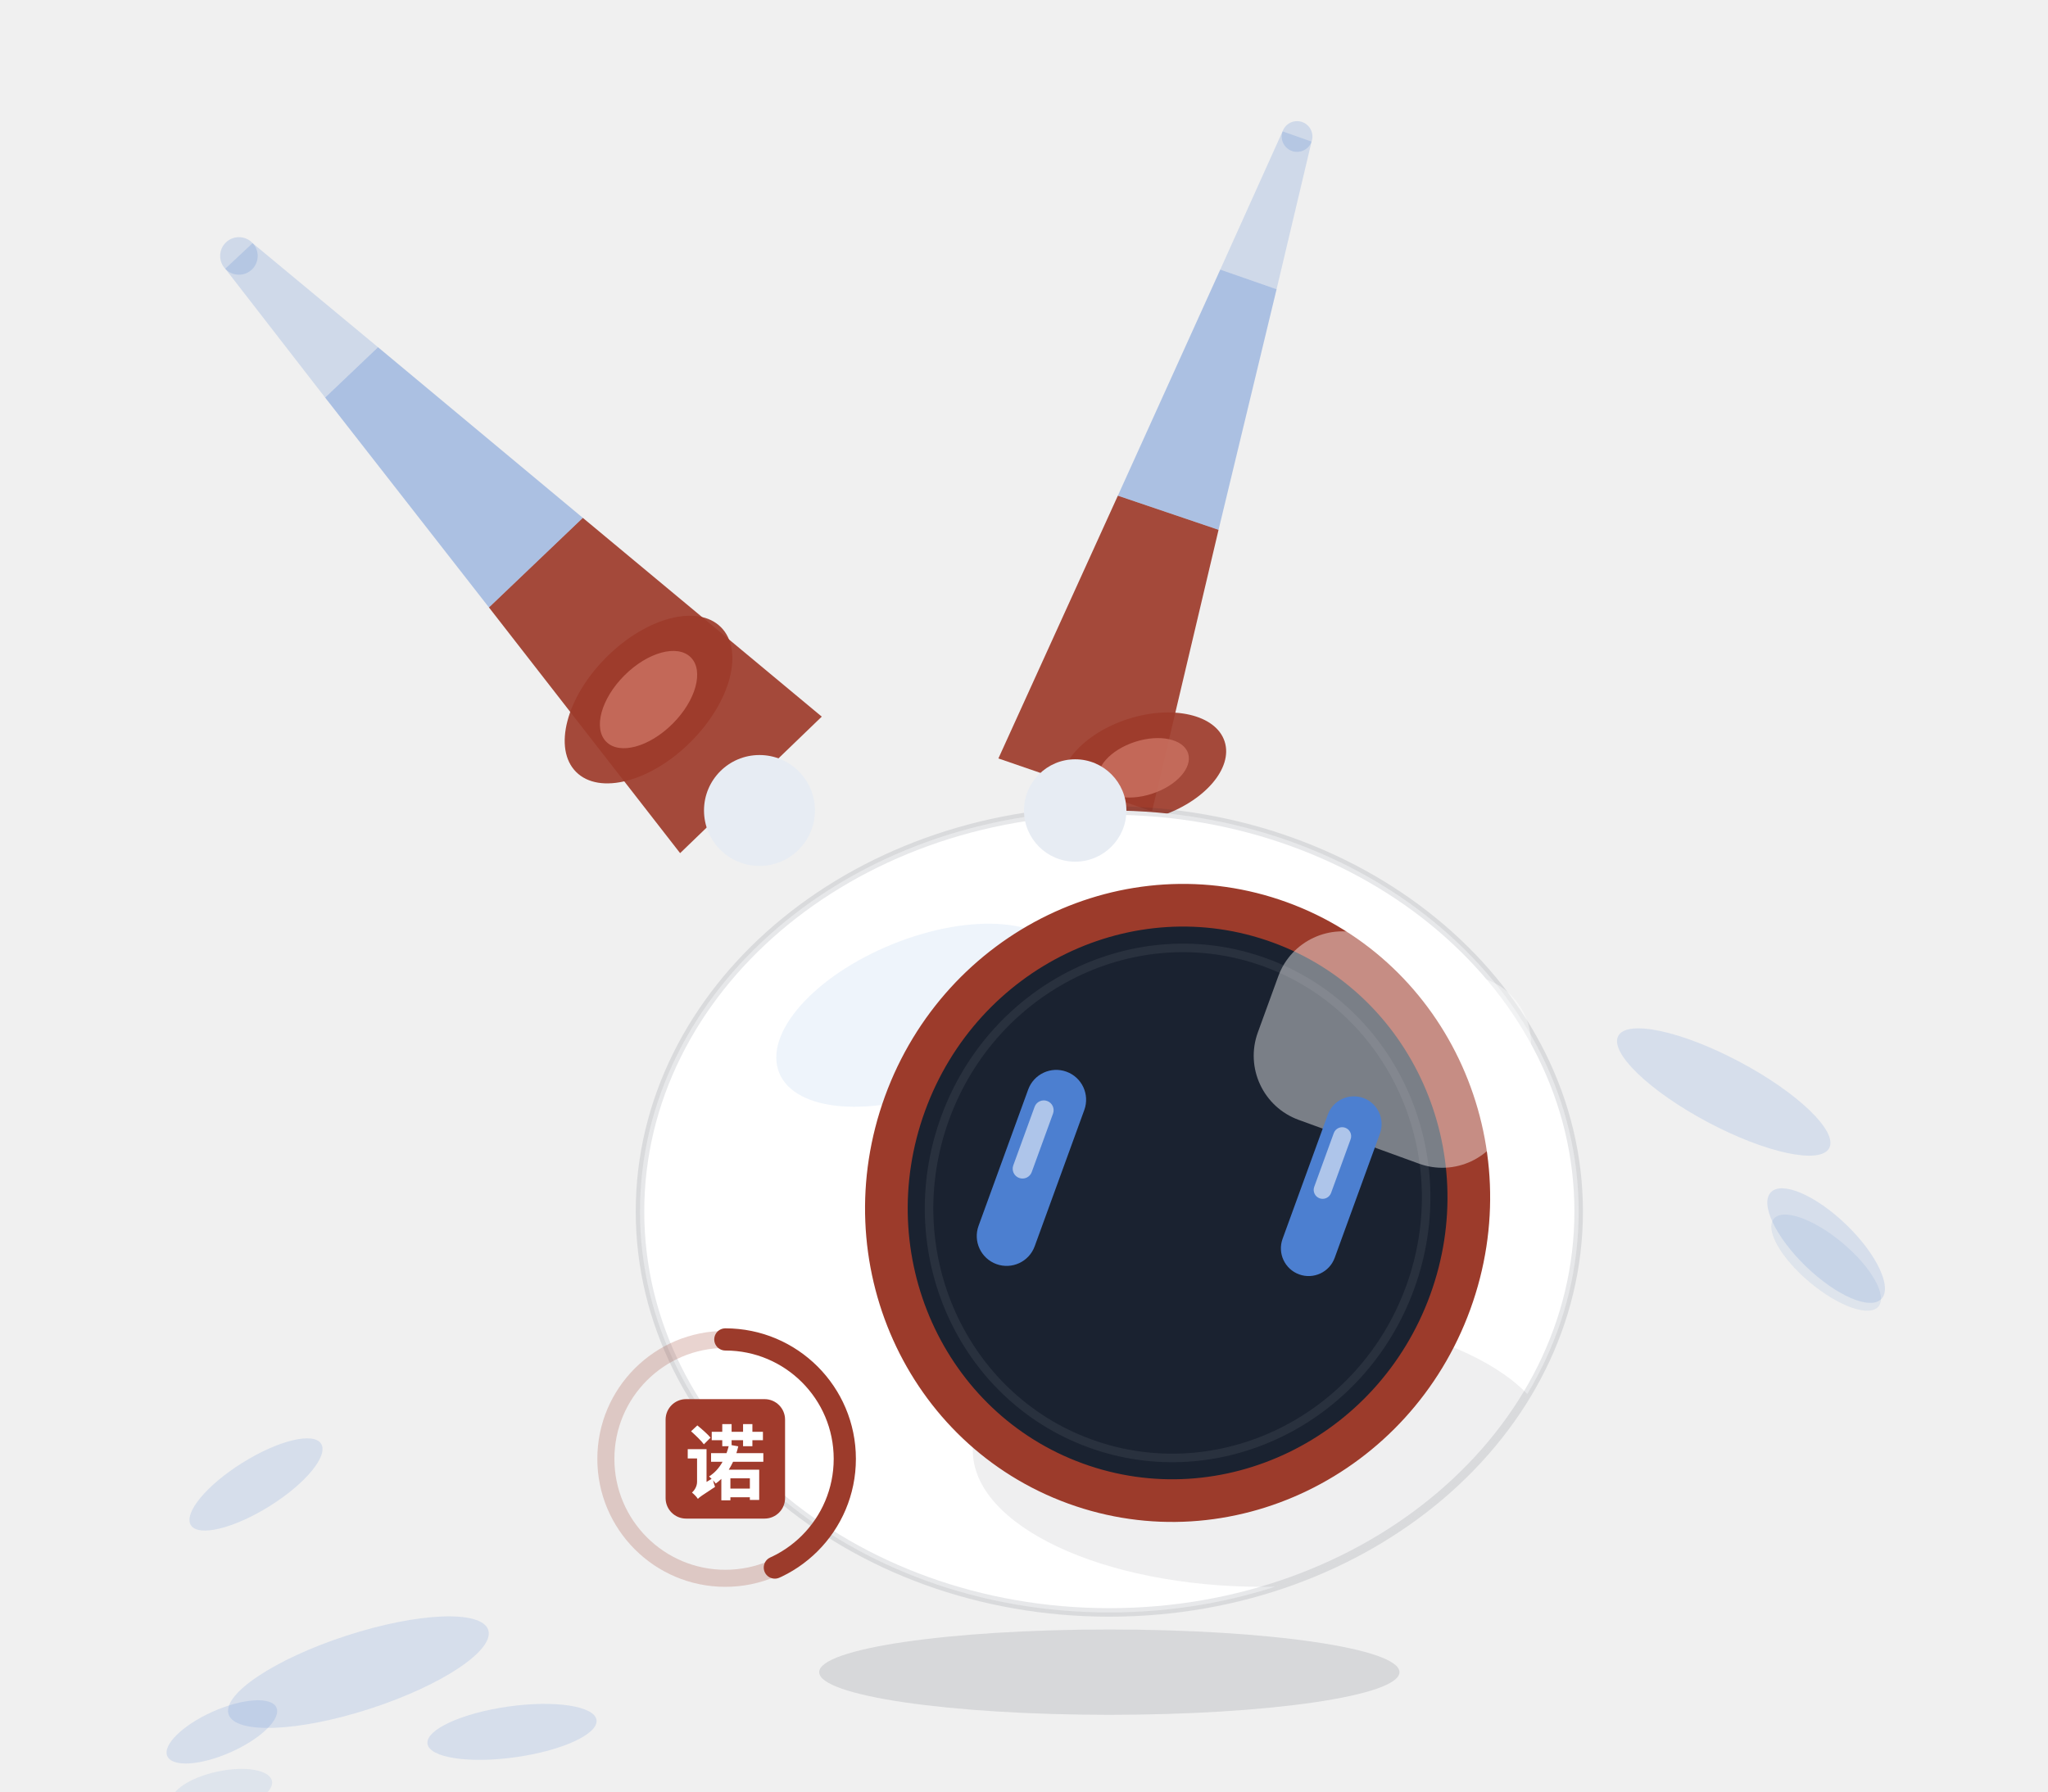
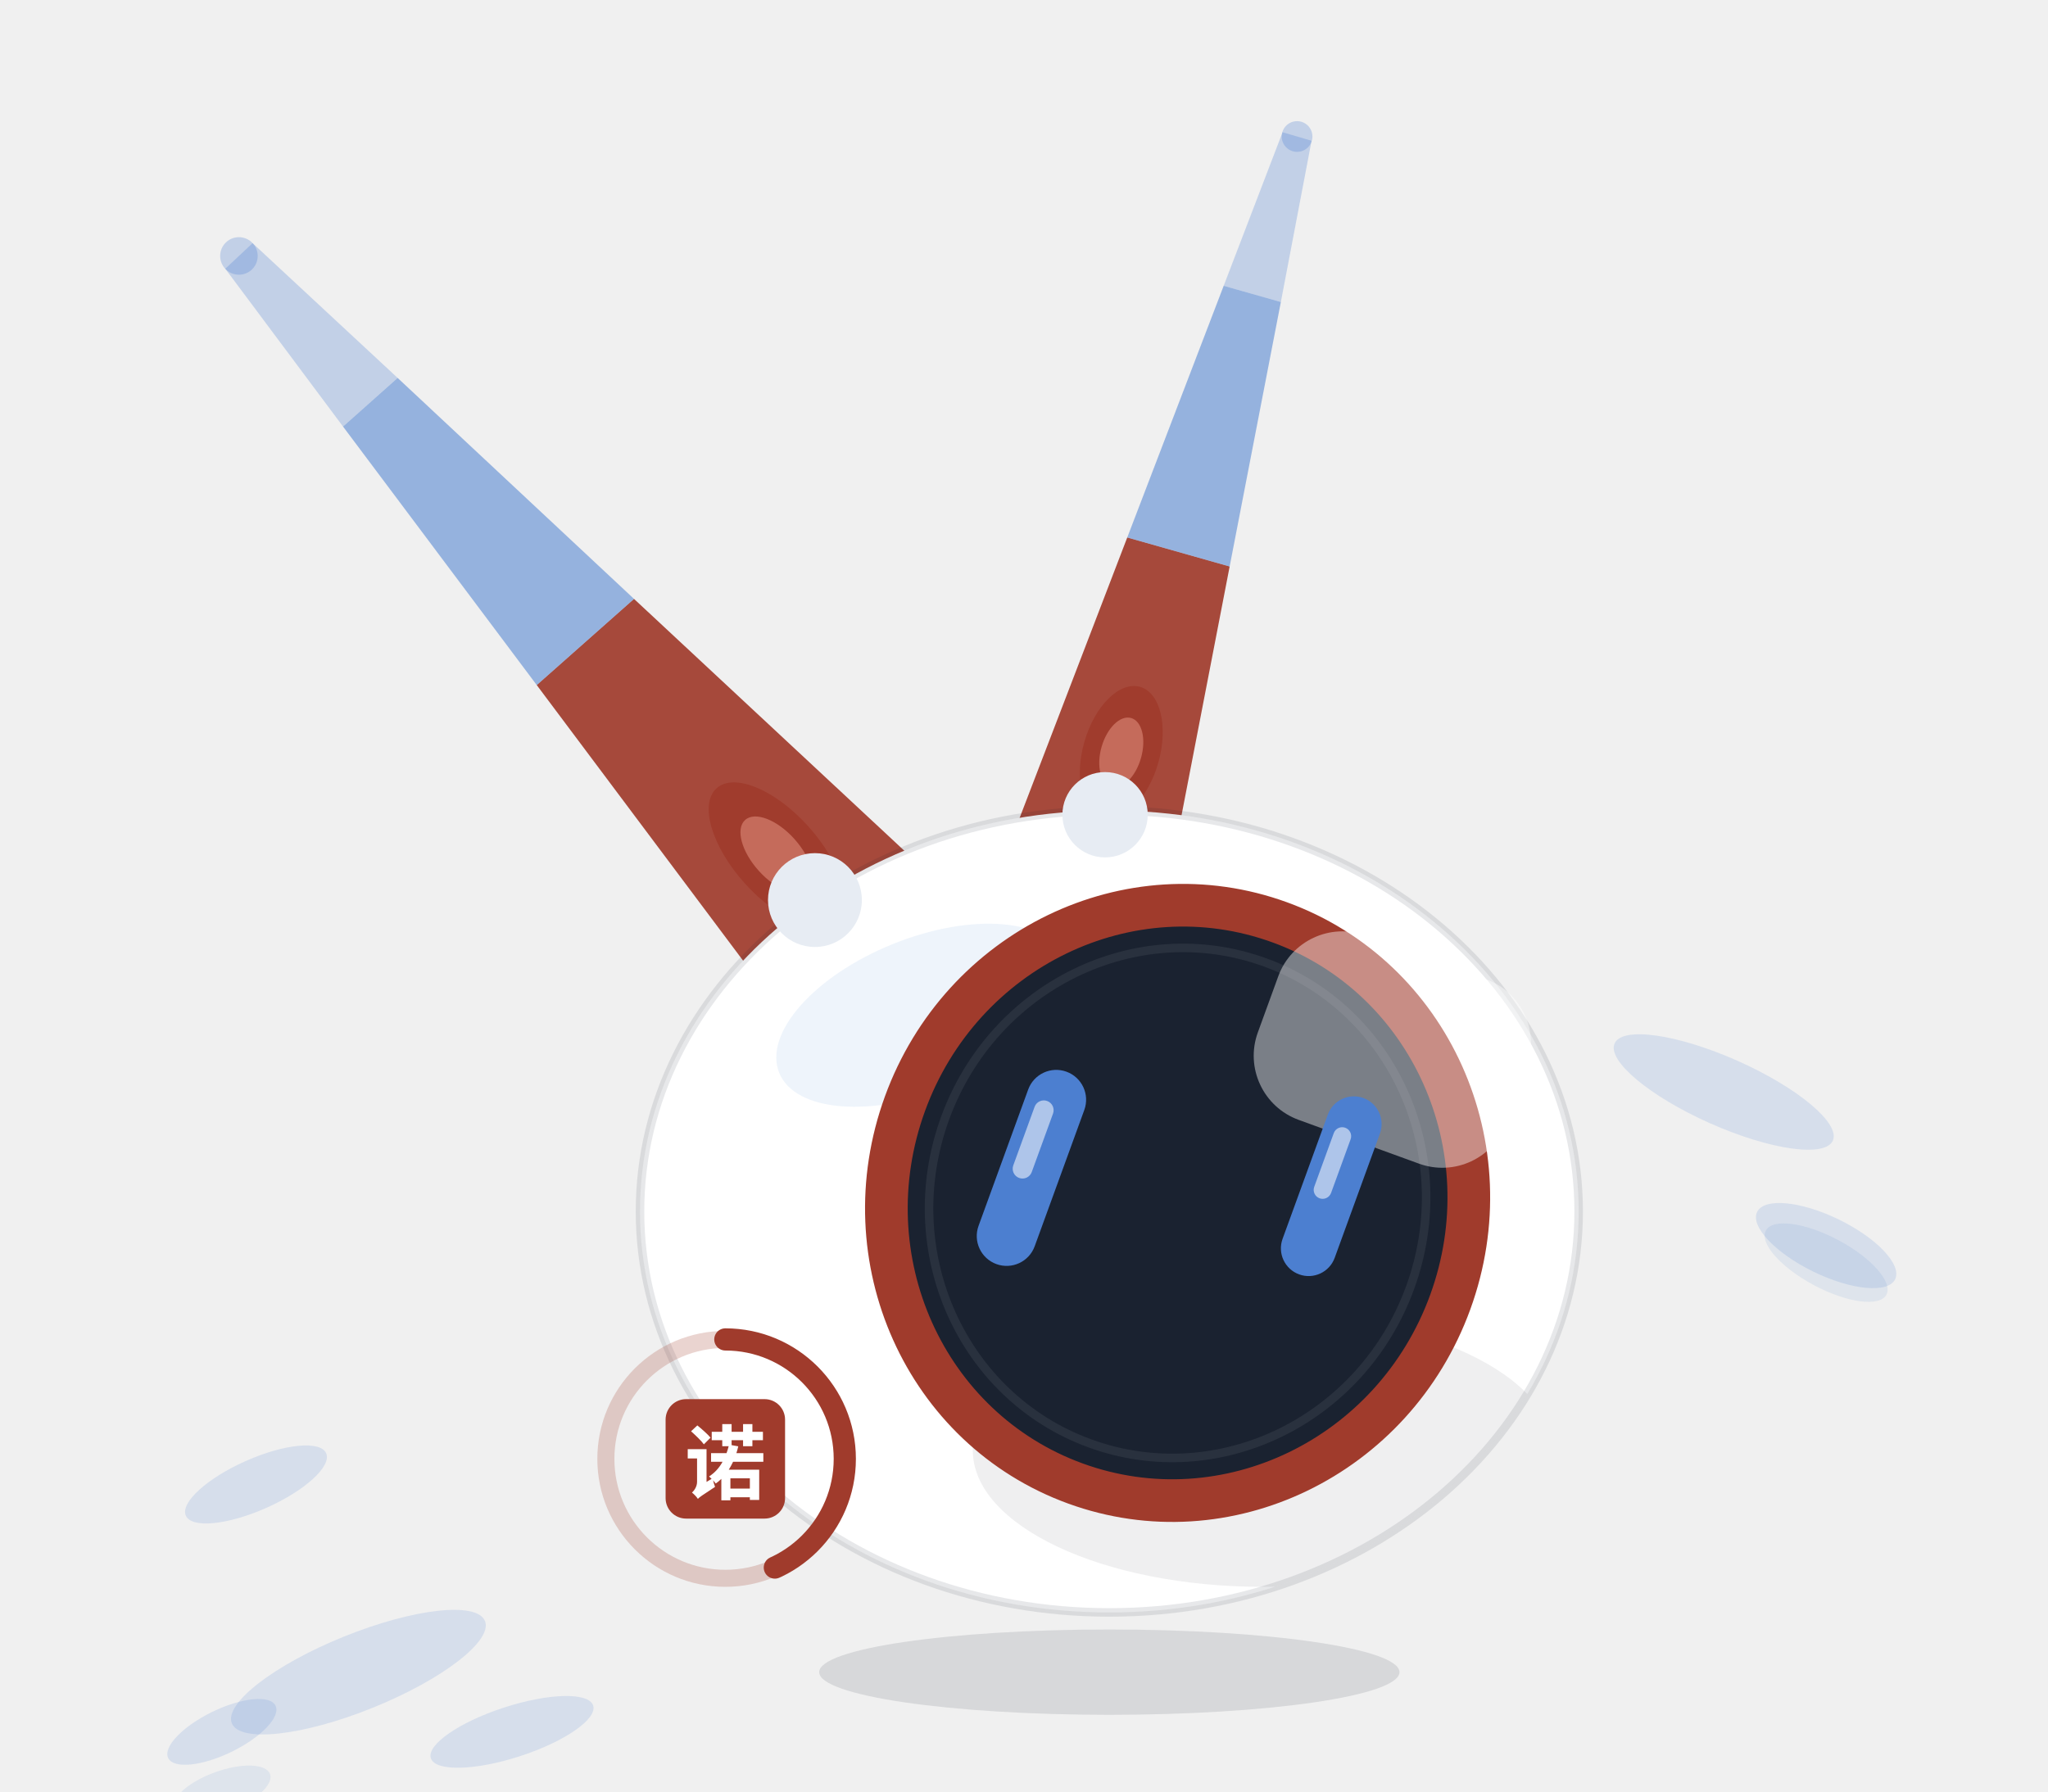
<svg xmlns="http://www.w3.org/2000/svg" width="240" height="210" viewBox="0 0 240 210" role="img" aria-label="诺瓦 v4：专注态（计时进行中）">
  <defs>
    <clipPath id="ballClip">
      <ellipse cx="130" cy="142" rx="55" ry="47" />
    </clipPath>
  </defs>
  <g fill="rgba(76,127,208,.16)">
-     <ellipse cx="42" cy="196" rx="16" ry="4.5" transform="rotate(-18 42 196)" />
-     <ellipse cx="60" cy="203" rx="10" ry="3" transform="rotate(-8 60 203)" />
-     <ellipse cx="30" cy="174" rx="9" ry="3" transform="rotate(-32 30 174)" />
-     <ellipse cx="202" cy="128" rx="14" ry="4" transform="rotate(28 202 128)" />
-     <ellipse cx="26" cy="203" rx="7" ry="2.6" transform="rotate(-24 26 203)" />
-     <ellipse cx="214" cy="146" rx="9" ry="3.4" transform="rotate(44 214 146)" />
+     <ellipse cx="42" cy="196" rx="16" ry="4.5" transform="rotate(-22 42 196)" />
+     <ellipse cx="60" cy="203" rx="10" ry="3" transform="rotate(-18 60 203)" />
+     <ellipse cx="30" cy="174" rx="9" ry="3" transform="rotate(-24 30 174)" />
+     <ellipse cx="202" cy="128" rx="14" ry="4" transform="rotate(24 202 128)" />
+     <ellipse cx="26" cy="203" rx="7" ry="2.6" transform="rotate(-26 26 203)" />
+     <ellipse cx="214" cy="146" rx="9" ry="3.4" transform="rotate(26 214 146)" />
  </g>
  <g fill="rgba(76,127,208,.11)">
-     <ellipse cx="214" cy="148" rx="8" ry="3" transform="rotate(40 214 148)" />
-     <ellipse cx="26" cy="210" rx="6" ry="2.4" transform="rotate(-12 26 210)" />
+     <ellipse cx="214" cy="148" rx="8" ry="3" transform="rotate(28 214 148)" />
+     <ellipse cx="26" cy="210" rx="6" ry="2.4" transform="rotate(-20 26 210)" />
  </g>
-   <path d="M96.3 84.0L68.3 60.7L57.3 71.2L79.7 100.0Z" fill="rgba(157,59,43,.92)" />
-   <path d="M68.3 60.7L44.3 40.7L38.1 46.6L57.3 71.2Z" fill="rgba(76,127,208,.42)" />
-   <path d="M44.3 40.7L29.6 28.5L26.4 31.5L38.1 46.6Z" fill="rgba(76,127,208,.20)" />
-   <circle cx="28" cy="30" r="2.2" fill="rgba(76,127,208,.20)" />
-   <path d="M135.0 95.1L142.8 62.1L131.0 58.1L117.0 88.9Z" fill="rgba(157,59,43,.92)" />
-   <path d="M142.8 62.1L149.6 33.9L143.0 31.6L131.0 58.1Z" fill="rgba(76,127,208,.42)" />
-   <path d="M149.6 33.9L153.7 16.6L150.3 15.4L143.0 31.6Z" fill="rgba(76,127,208,.20)" />
-   <circle cx="152" cy="16" r="1.8" fill="rgba(76,127,208,.20)" />
-   <ellipse cx="76" cy="82" rx="12" ry="7" transform="rotate(-45 76 82)" fill="rgba(157,59,43,.92)" />
-   <ellipse cx="76" cy="82" rx="7" ry="4" transform="rotate(-45 76 82)" fill="rgba(201,112,95,.85)" />
-   <ellipse cx="134" cy="90" rx="10" ry="6" transform="rotate(-18 134 90)" fill="rgba(157,59,43,.92)" />
-   <ellipse cx="134" cy="90" rx="5.5" ry="3.2" transform="rotate(-18 134 90)" fill="rgba(201,112,95,.85)" />
+   <path d="M106.6 100.3L74.3 70.2L62.9 80.3L89.4 115.7Z" fill="rgba(160,59,44,.92)" />
+   <path d="M74.3 70.2L46.6 44.3L40.2 50.0L62.9 80.3Z" fill="rgba(76,127,208,.55)" />
+   <path d="M46.6 44.3L29.6 28.5L26.4 31.5L40.2 50.0Z" fill="rgba(76,127,208,.28)" />
+   <circle cx="28" cy="30" r="2.2" fill="rgba(76,127,208,.28)" />
+   <path d="M137.1 102.6L144.1 66.4L132.1 63.0L118.9 97.4Z" fill="rgba(160,59,44,.92)" />
+   <path d="M144.1 66.4L150.1 35.4L143.4 33.5L132.1 63.0Z" fill="rgba(76,127,208,.55)" />
+   <path d="M150.1 35.4L153.7 16.5L150.3 15.5L143.4 33.5Z" fill="rgba(76,127,208,.28)" />
+   <circle cx="152" cy="16" r="1.8" fill="rgba(76,127,208,.28)" />
+   <ellipse cx="91" cy="100.2" rx="10.5" ry="5" transform="rotate(48 91 100.2)" fill="rgba(160,59,44,.92)" />
+   <ellipse cx="91" cy="100.2" rx="5.5" ry="2.8" transform="rotate(48 91 100.2)" fill="rgba(203,116,99,.85)" />
+   <ellipse cx="131.4" cy="88.2" rx="8" ry="4.5" transform="rotate(-74 131.4 88.2)" fill="rgba(160,59,44,.92)" />
+   <ellipse cx="131.4" cy="88.2" rx="4.2" ry="2.4" transform="rotate(-74 131.4 88.2)" fill="rgba(203,116,99,.85)" />
  <ellipse cx="130" cy="142" rx="55" ry="47" fill="#FFFFFF" stroke="rgba(18,26,40,.10)" stroke-width="1" />
  <ellipse cx="148" cy="170" rx="34" ry="16" fill="rgba(18,26,40,.07)" clip-path="url(#ballClip)" />
  <ellipse cx="108" cy="119" rx="18" ry="9" fill="rgba(224,234,248,.55)" transform="rotate(-22 108 119)" />
-   <circle cx="89" cy="95" r="6.5" fill="#E7ECF3" />
-   <circle cx="126" cy="95" r="6" fill="#E7ECF3" />
+   <circle cx="95.5" cy="105.5" r="5.5" fill="#E7ECF3" />
+   <circle cx="129.5" cy="95.5" r="5" fill="#E7ECF3" />
  <g transform="rotate(20 138 141)">
    <ellipse cx="138" cy="141" rx="34" ry="35" fill="#1A2230" />
-     <ellipse cx="138" cy="141" rx="34" ry="35" fill="none" stroke="#9C3B2B" stroke-width="5" />
+     <ellipse cx="138" cy="141" rx="34" ry="35" fill="none" stroke="#A03B2C" stroke-width="5" />
    <ellipse cx="138" cy="141" rx="29" ry="30" fill="none" stroke="rgba(255,255,255,.07)" stroke-width="1" />
    <rect x="140" y="104" width="31" height="23" rx="8" fill="rgba(255,255,255,.42)" />
    <rect x="117" y="131.0" width="7" height="24.0" rx="3.5" fill="#4C7FD0" />
    <rect x="151" y="122.0" width="6.5" height="22.0" rx="3.25" fill="#4C7FD0" />
    <rect x="118.4" y="135.0" width="2.3" height="9.6" rx="1.15" fill="rgba(255,255,255,.55)" />
    <rect x="152.4" y="126.0" width="2.1" height="8.8" rx="1.05" fill="rgba(255,255,255,.55)" />
  </g>
-   <circle cx="85" cy="171" r="14" fill="none" stroke="rgba(157,59,43,.22)" stroke-width="2" />
-   <circle cx="85" cy="171" r="14" fill="none" stroke="#9C3B2B" stroke-width="2.6" stroke-linecap="round" stroke-dasharray="38 50" transform="rotate(-90 85 171)" />
+   <circle cx="85" cy="171" r="14" fill="none" stroke="rgba(160,59,44,.22)" stroke-width="2" />
+   <circle cx="85" cy="171" r="14" fill="none" stroke="#A03B2C" stroke-width="2.6" stroke-linecap="round" stroke-dasharray="38 50" transform="rotate(-90 85 171)" />
  <rect x="78" y="164" width="14" height="14" rx="2.4" fill="#A03B2C" />
  <text x="85" y="175" text-anchor="middle" font-family="'Songti SC','Noto Serif SC','SimSun',serif" font-size="9.5" font-weight="700" fill="#FFFFFF">诺</text>
  <ellipse cx="130" cy="196" rx="34" ry="5" fill="rgba(18,26,40,.11)" />
</svg>
